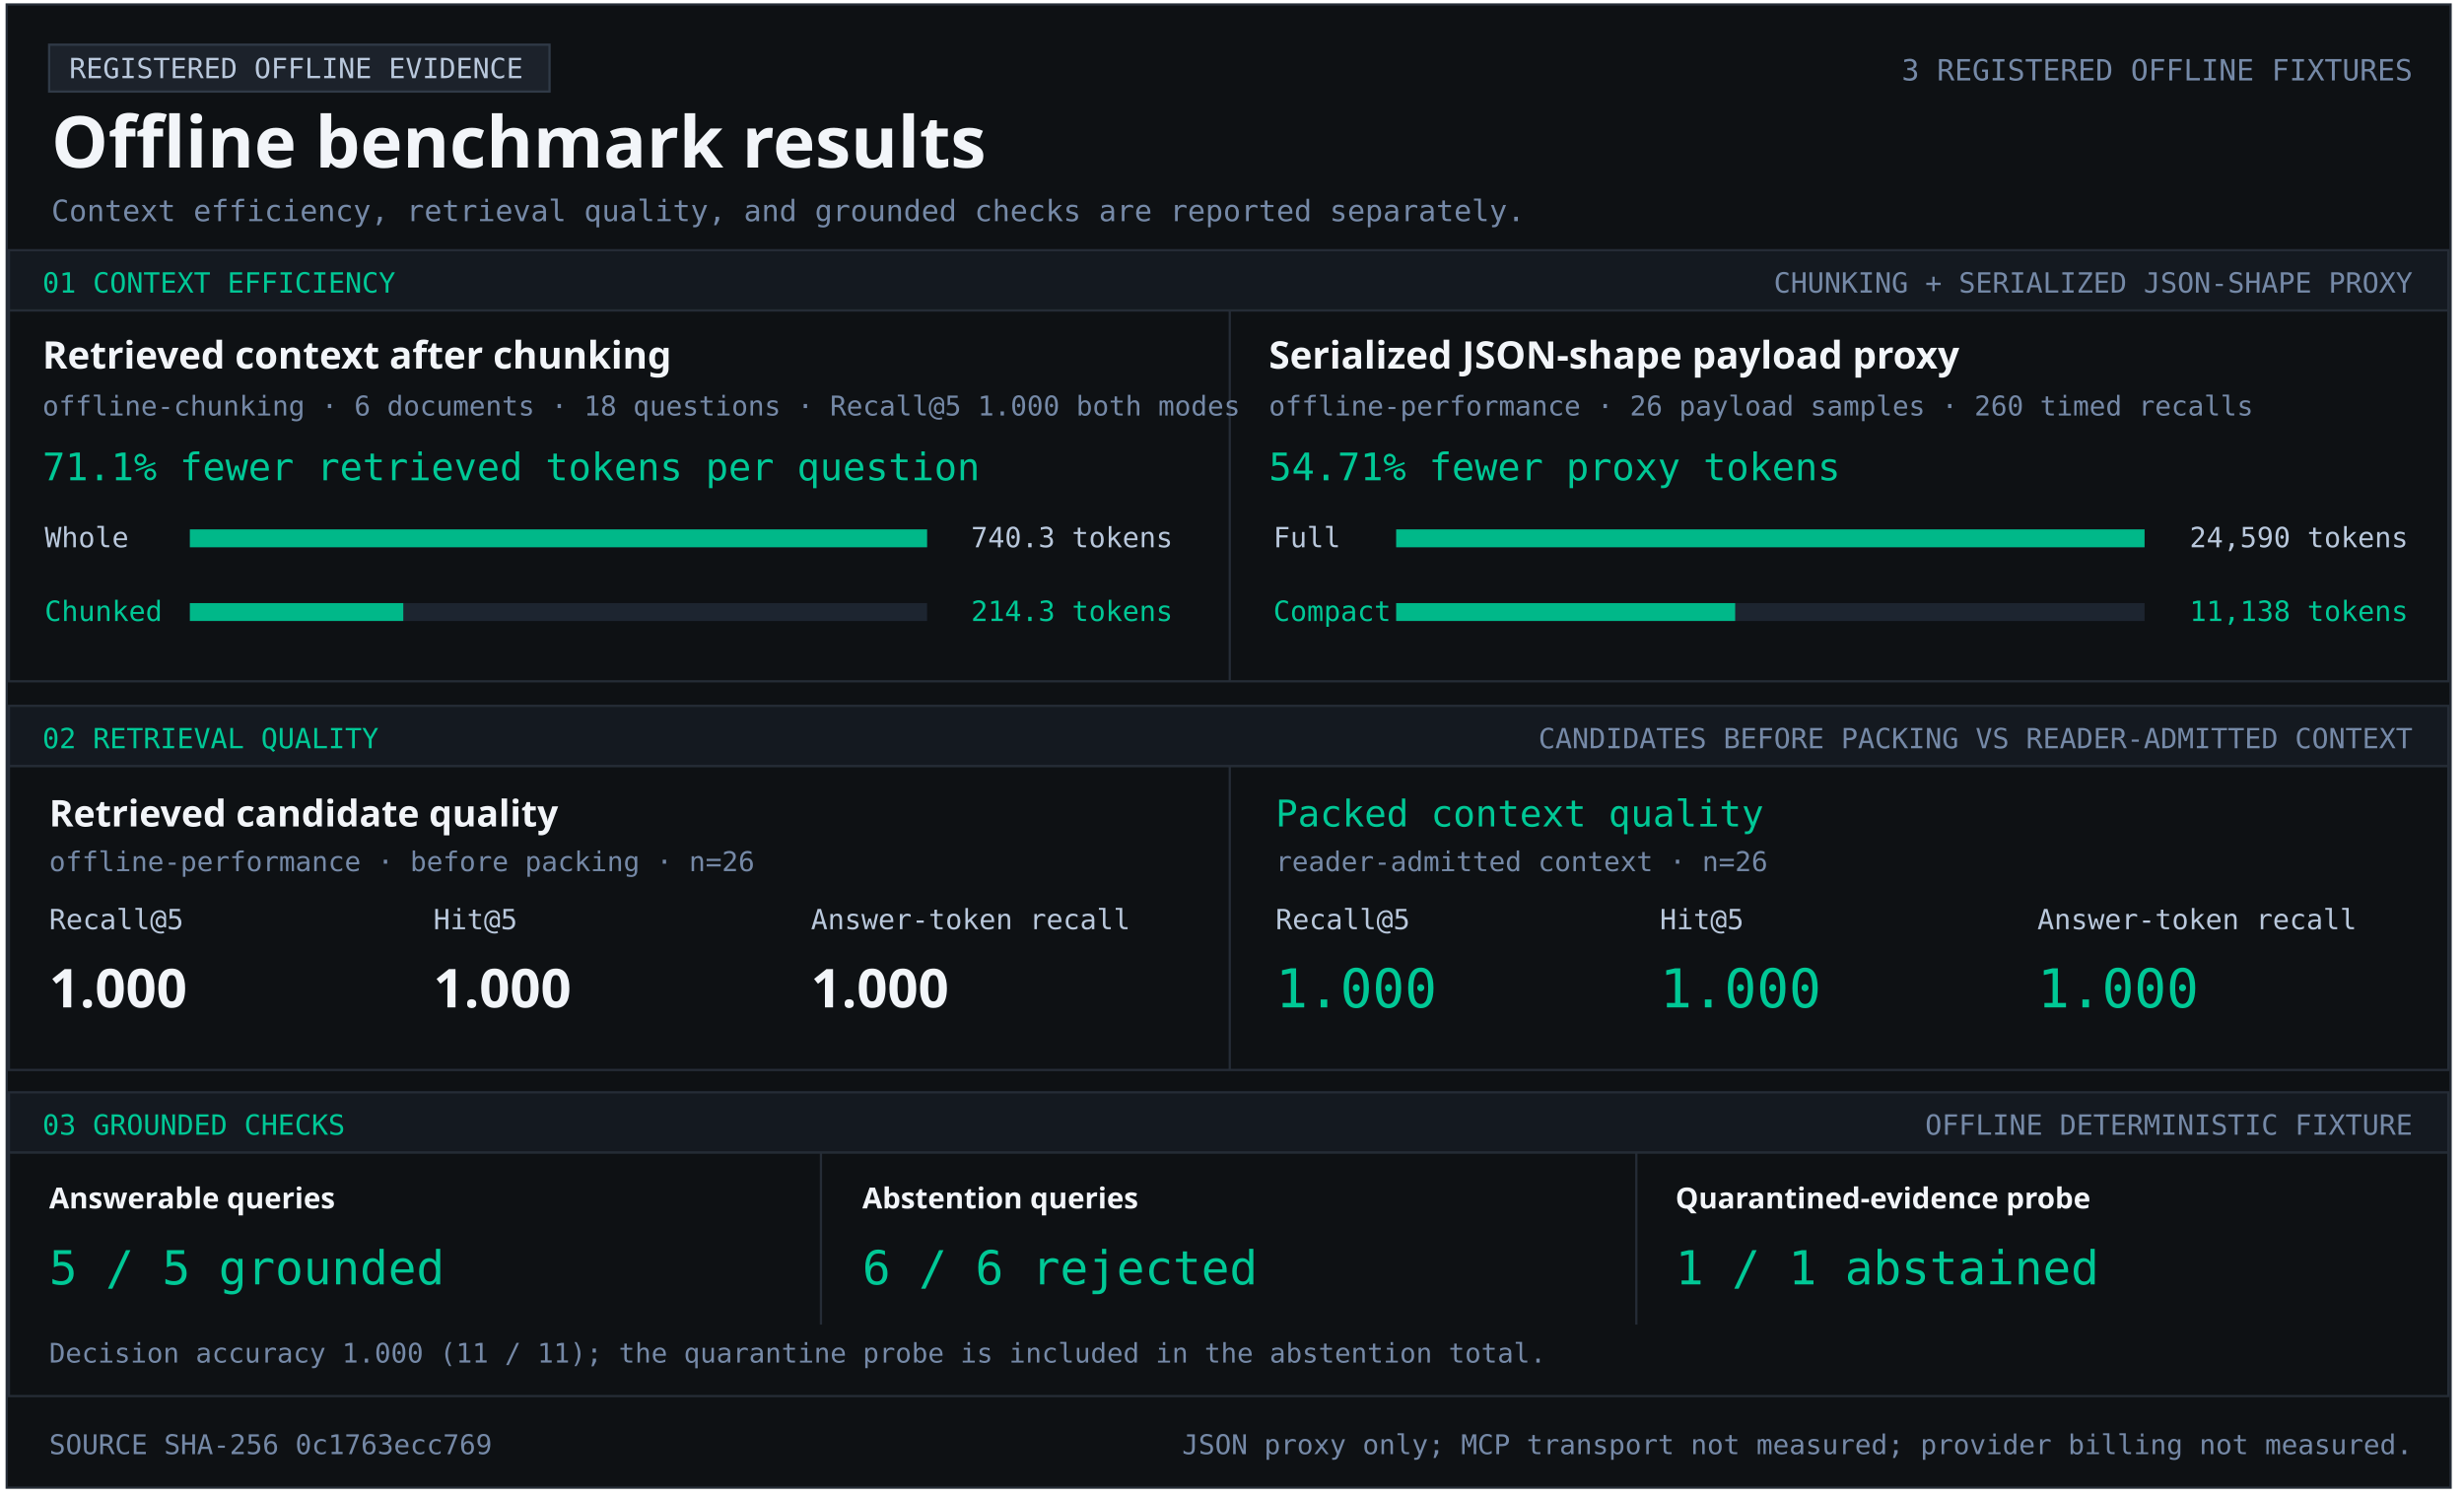
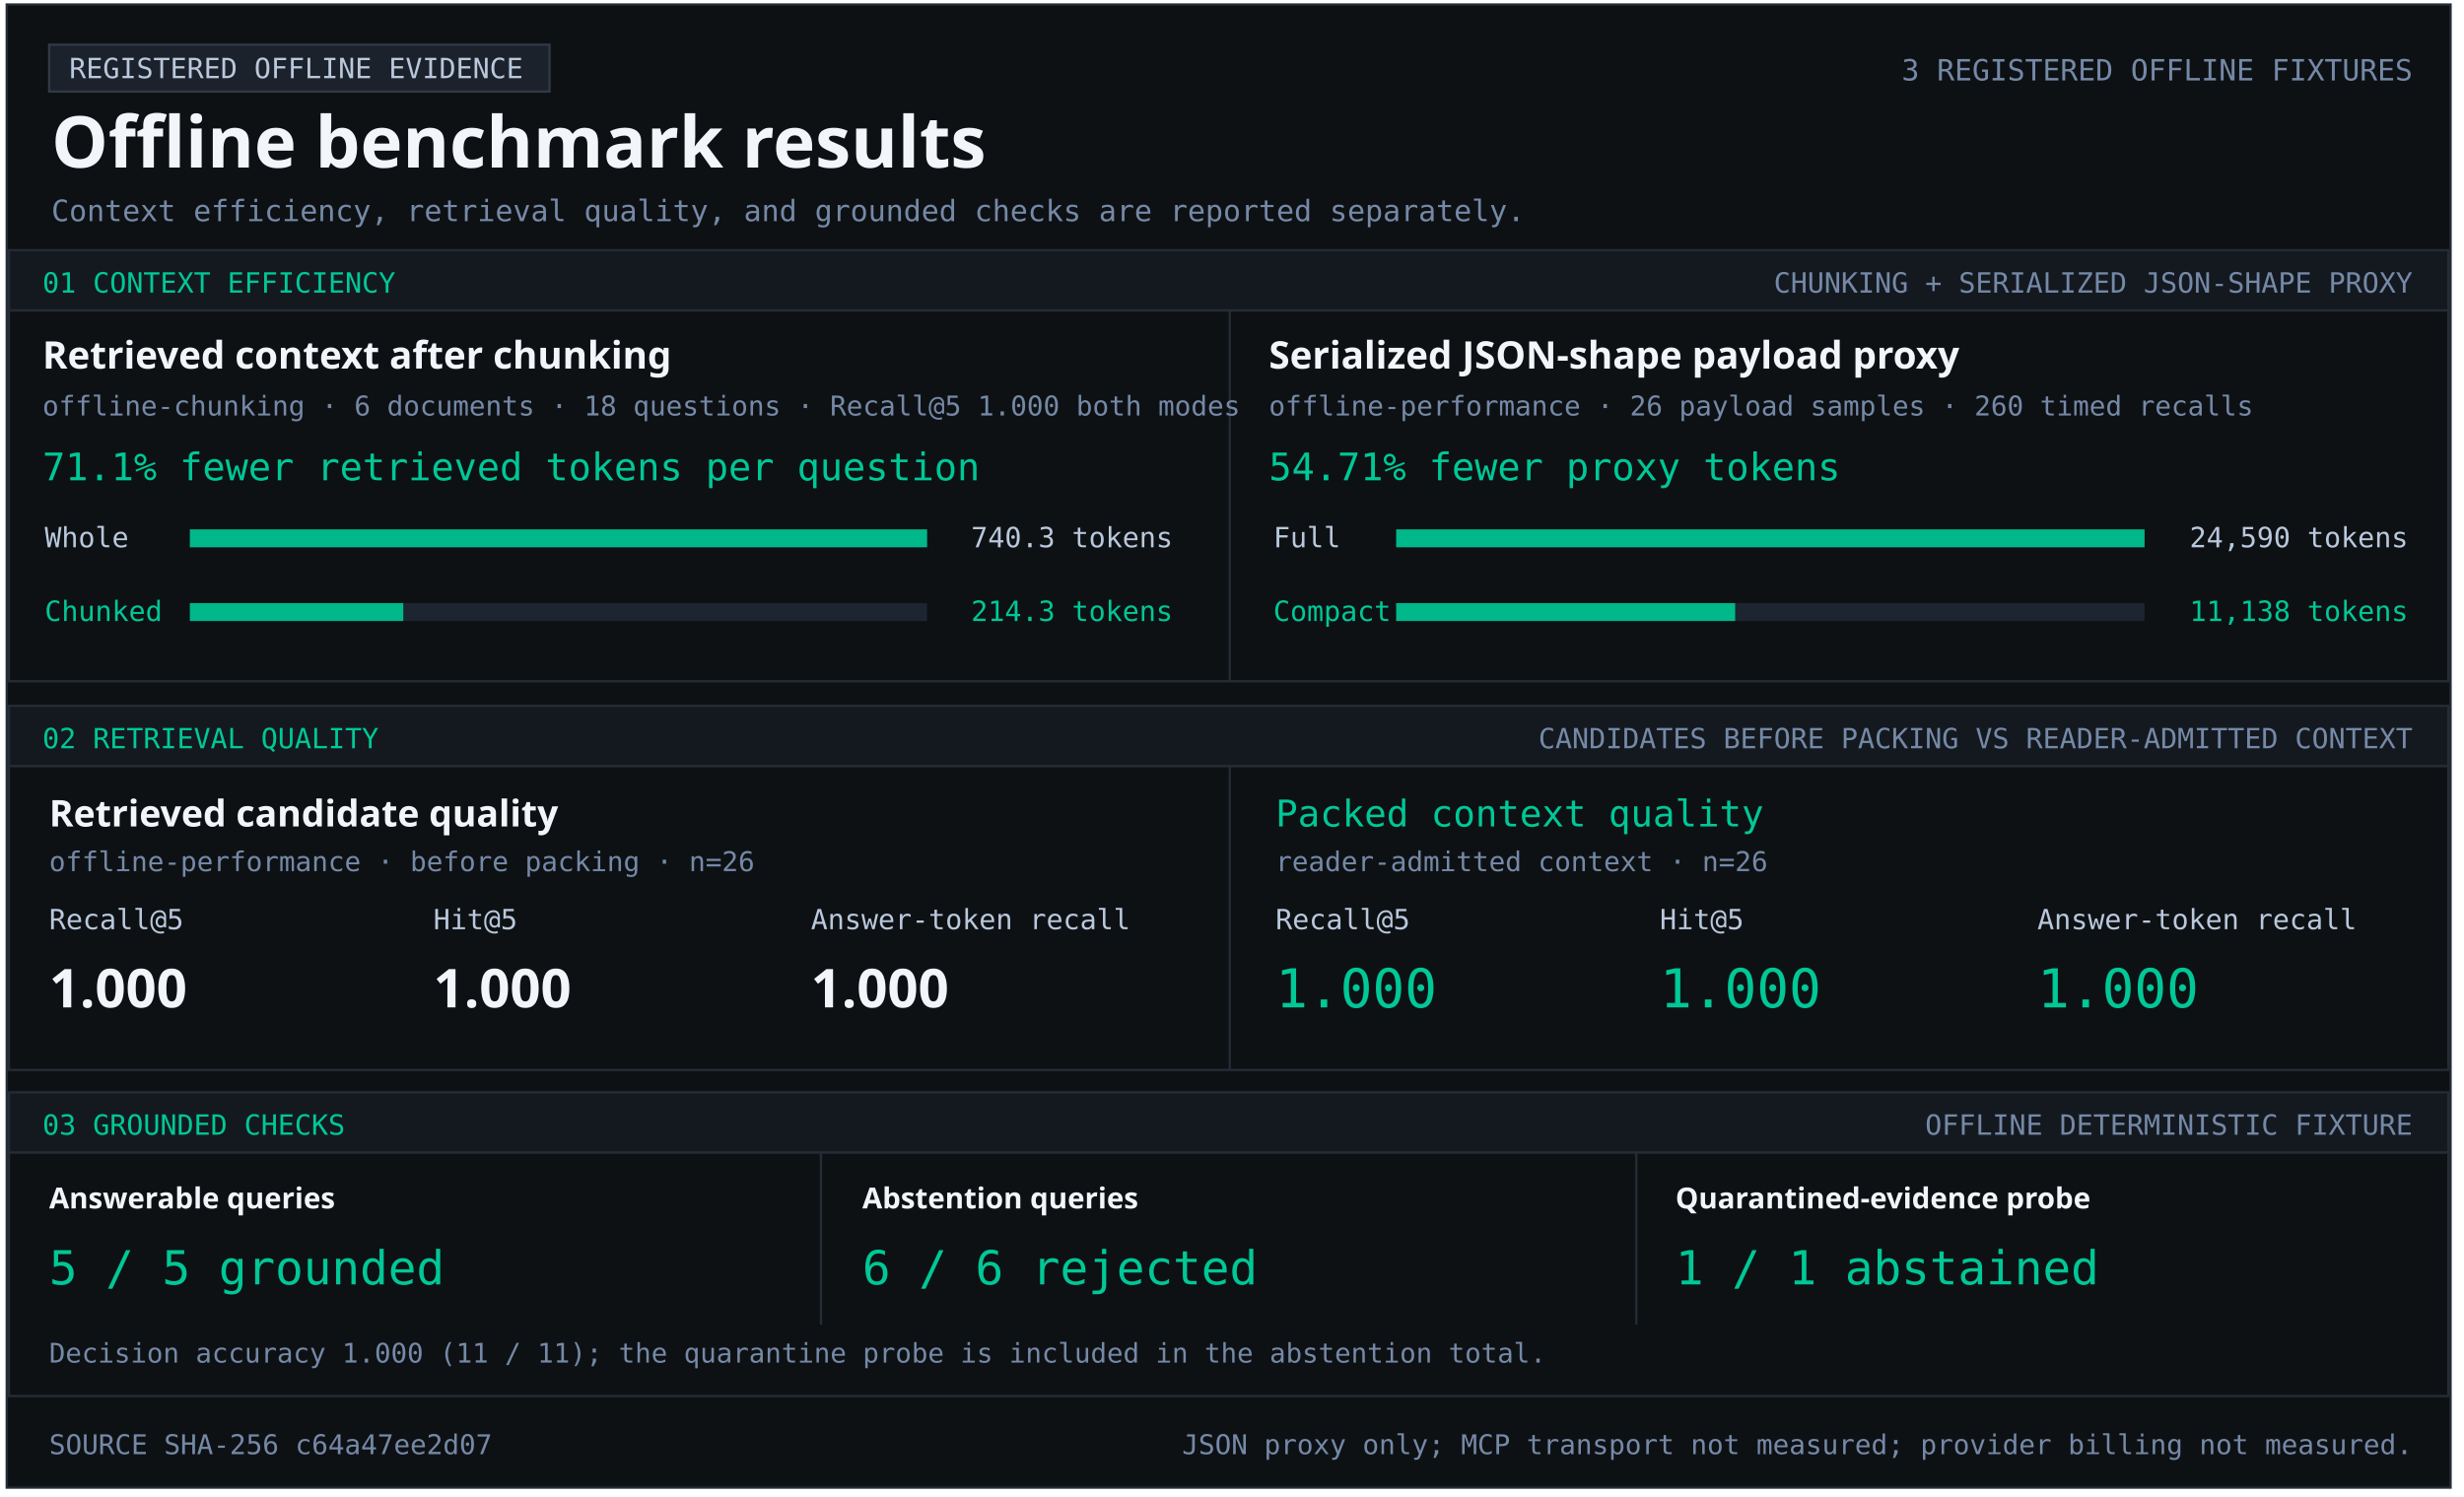
<svg xmlns="http://www.w3.org/2000/svg" width="1103" height="670" viewBox="0 0 1103 670" role="img" aria-labelledby="title desc">
  <style>text{font-family:Consolas,monospace;fill:#b9c8dc} .heading{font-family:Segoe UI,sans-serif;font-weight:700;fill:#f2f5f9} .green{fill:#00c896}.muted{fill:#7589a7}</style>
  <rect x="3" y="2" width="1094" height="664" fill="#0e1114" stroke="#252c36" />
  <rect x="22" y="20" width="224" height="21" fill="#1c222b" stroke="#303a47" />
  <text x="31" y="35" font-size="12.5" text-anchor="start">REGISTERED OFFLINE EVIDENCE</text>
  <text x="23" y="75" font-size="32" class="heading" text-anchor="start">Offline benchmark results</text>
  <text x="1080" y="36" font-size="13.1" class="muted" text-anchor="end">3 REGISTERED OFFLINE FIXTURES</text>
  <text x="23" y="99" font-size="13.2" class="muted" text-anchor="start">Context efficiency, retrieval quality, and grounded checks are reported separately.</text>
  <rect x="4" y="112" width="1092" height="27" fill="#141920" stroke="#252c36" />
  <text x="19" y="131" font-size="12.5" class="green" text-anchor="start">01  CONTEXT EFFICIENCY</text>
  <text x="1080" y="131" font-size="12.5" class="muted" text-anchor="end">CHUNKING + SERIALIZED JSON-SHAPE PROXY</text>
  <rect x="4" y="139" width="1092" height="166" fill="#0e1114" stroke="#252c36" />
  <rect x="550" y="139" width="1" height="166" fill="#252c36" />
  <text x="19" y="165" font-size="17" class="heading" text-anchor="start">Retrieved context after chunking</text>
  <text x="19" y="186" font-size="12.2" class="muted" text-anchor="start">offline-chunking · 6 documents · 18 questions · Recall@5 1.000 both modes</text>
  <text x="19" y="215" font-size="17" class="green" text-anchor="start">71.1% fewer retrieved tokens per question</text>
  <text x="20" y="245" font-size="12.5" text-anchor="start">Whole</text>
  <rect x="85" y="237" width="330" height="8" fill="#1d2530" />
  <rect x="85" y="237" width="330.00" height="8" fill="#00b889" />
  <text x="525" y="245" font-size="12.5" text-anchor="end">740.3 tokens</text>
  <text x="20" y="278" font-size="12.5" class="green" text-anchor="start">Chunked</text>
  <rect x="85" y="270" width="330" height="8" fill="#1d2530" />
  <rect x="85" y="270" width="95.53" height="8" fill="#00b889" />
  <text x="525" y="278" font-size="12.5" class="green" text-anchor="end">214.3 tokens</text>
  <text x="568" y="165" font-size="17" class="heading" text-anchor="start">Serialized JSON-shape payload proxy</text>
  <text x="568" y="186" font-size="12.2" class="muted" text-anchor="start">offline-performance · 26 payload samples · 260 timed recalls</text>
  <text x="568" y="215" font-size="17" class="green" text-anchor="start">54.71% fewer proxy tokens</text>
  <text x="570" y="245" font-size="12.5" text-anchor="start">Full</text>
  <rect x="625" y="237" width="335" height="8" fill="#1d2530" />
  <rect x="625" y="237" width="335.00" height="8" fill="#00b889" />
  <text x="1078" y="245" font-size="12.5" text-anchor="end">24,590 tokens</text>
  <text x="570" y="278" font-size="12.5" class="green" text-anchor="start">Compact</text>
  <rect x="625" y="270" width="335" height="8" fill="#1d2530" />
  <rect x="625" y="270" width="151.74" height="8" fill="#00b889" />
  <text x="1078" y="278" font-size="12.5" class="green" text-anchor="end">11,138 tokens</text>
  <rect x="4" y="316" width="1092" height="27" fill="#141920" stroke="#252c36" />
  <text x="19" y="335" font-size="12.5" class="green" text-anchor="start">02  RETRIEVAL QUALITY</text>
  <text x="1080" y="335" font-size="12.5" class="muted" text-anchor="end">CANDIDATES BEFORE PACKING VS READER-ADMITTED CONTEXT</text>
  <rect x="4" y="343" width="1092" height="136" fill="#0e1114" stroke="#252c36" />
  <rect x="550" y="343" width="1" height="136" fill="#252c36" />
  <text x="22" y="370" font-size="16.5" class="heading" text-anchor="start">Retrieved candidate quality</text>
  <text x="22" y="390" font-size="12.2" class="muted" text-anchor="start">offline-performance · before packing · n=26</text>
  <text x="22" y="416" font-size="12.5" text-anchor="start">Recall@5</text>
  <text x="194" y="416" font-size="12.5" text-anchor="start">Hit@5</text>
  <text x="363" y="416" font-size="12.5" text-anchor="start">Answer-token recall</text>
  <text x="22" y="451" font-size="24" class="heading" text-anchor="start">1.000</text>
  <text x="194" y="451" font-size="24" class="heading" text-anchor="start">1.000</text>
  <text x="363" y="451" font-size="24" class="heading" text-anchor="start">1.000</text>
  <text x="571" y="370" font-size="16.5" class="green" text-anchor="start">Packed context quality</text>
  <text x="571" y="390" font-size="12.2" class="muted" text-anchor="start">reader-admitted context · n=26</text>
  <text x="571" y="416" font-size="12.5" text-anchor="start">Recall@5</text>
  <text x="743" y="416" font-size="12.5" text-anchor="start">Hit@5</text>
  <text x="912" y="416" font-size="12.5" text-anchor="start">Answer-token recall</text>
  <text x="571" y="451" font-size="24" class="green" text-anchor="start">1.000</text>
  <text x="743" y="451" font-size="24" class="green" text-anchor="start">1.000</text>
  <text x="912" y="451" font-size="24" class="green" text-anchor="start">1.000</text>
  <rect x="4" y="489" width="1092" height="27" fill="#141920" stroke="#252c36" />
  <text x="19" y="508" font-size="12.5" class="green" text-anchor="start">03  GROUNDED CHECKS</text>
  <text x="1080" y="508" font-size="12.5" class="muted" text-anchor="end">OFFLINE DETERMINISTIC FIXTURE</text>
  <rect x="4" y="516" width="1092" height="109" fill="#0e1114" stroke="#252c36" />
  <rect x="367" y="516" width="1" height="77" fill="#252c36" />
  <rect x="732" y="516" width="1" height="77" fill="#252c36" />
  <text x="22" y="541" font-size="13" class="heading" text-anchor="start">Answerable queries</text>
  <text x="22" y="575" font-size="21" class="green" text-anchor="start">5 / 5 grounded</text>
  <text x="386" y="541" font-size="13" class="heading" text-anchor="start">Abstention queries</text>
  <text x="386" y="575" font-size="21" class="green" text-anchor="start">6 / 6 rejected</text>
  <text x="750" y="541" font-size="13" class="heading" text-anchor="start">Quarantined-evidence probe</text>
  <text x="750" y="575" font-size="21" class="green" text-anchor="start">1 / 1 abstained</text>
  <text x="22" y="610" font-size="12.1" class="muted" text-anchor="start">Decision accuracy 1.000 (11 / 11); the quarantine probe is included in the abstention total.</text>
-   <text x="22" y="651" font-size="12.2" class="muted" text-anchor="start">SOURCE SHA-256  0c1763ecc769</text>
+   <text x="22" y="651" font-size="12.2" class="muted" text-anchor="start">SOURCE SHA-256  c64a47ee2d07</text>
  <text x="1080" y="651" font-size="12.2" class="muted" text-anchor="end">JSON proxy only; MCP transport not measured; provider billing not measured.</text>
</svg>
